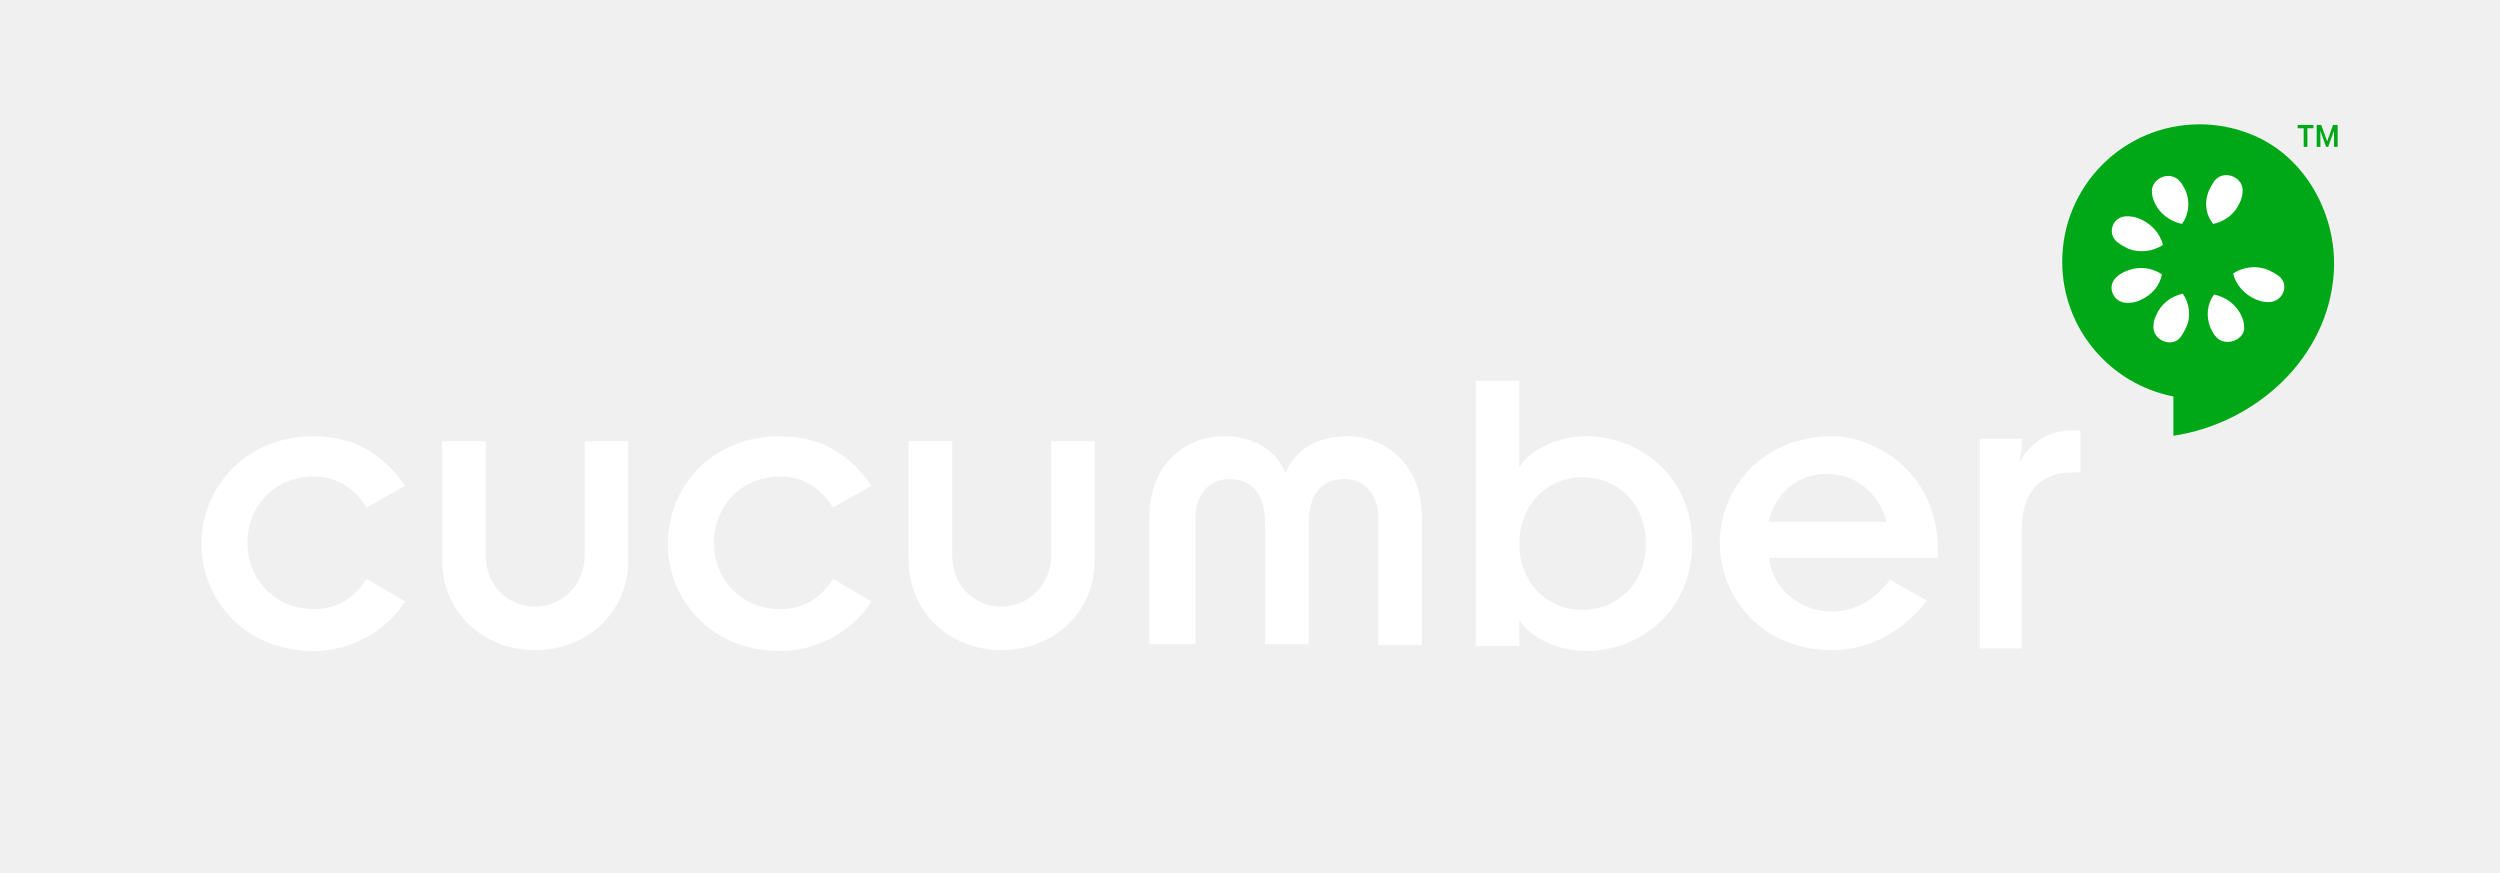
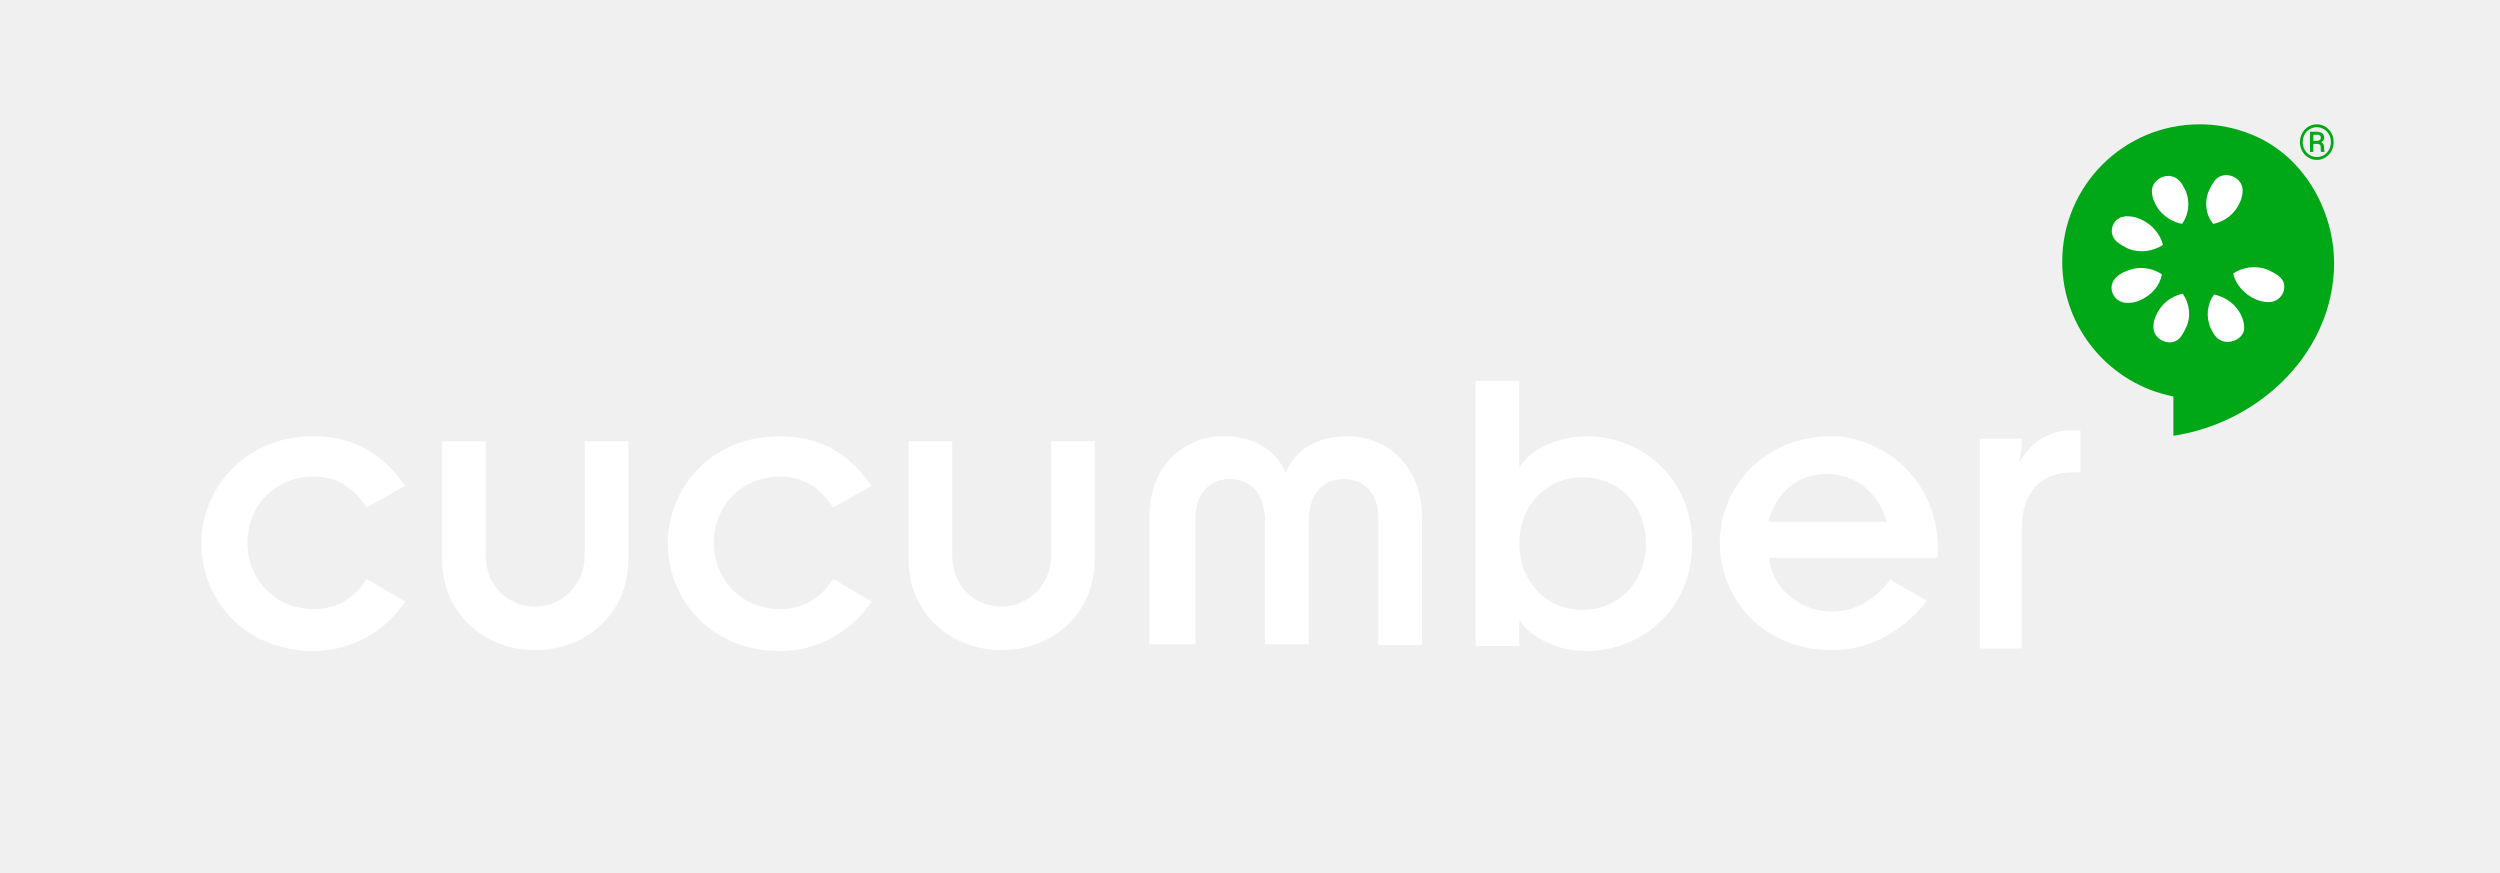
- <svg xmlns="http://www.w3.org/2000/svg" viewBox="0 0 298 104">
+ <svg xmlns="http://www.w3.org/2000/svg" width="298" height="104" viewBox="0 0 298 104">
  <g fill="none" fill-rule="evenodd">
    <path d="M0 0h298v104H0z" />
    <path d="M247 51.3c-3 0-4.9 1.5-6.3 3.8 0-.6.3-1.3.3-1.8v-1h-5v25h5V62.9c0-4.1 2.2-6.6 6-6.6h1v-5h-1zM43.7 60.5c-1.4-2.2-3.4-3.7-6.3-3.7-4.6 0-7.9 3.5-7.9 7.9s3.3 7.9 7.9 7.9c2.9 0 4.9-1.4 6.3-3.6l4.6 2.7c-2.2 3.4-6.3 5.9-10.9 5.9-8.5 0-13.4-6.4-13.4-12.8S29 52 37.4 52c5.2 0 8.5 2.5 10.9 5.9l-4.6 2.6zm9-7.9h5.2v13.6c0 3.6 2.6 6.1 5.9 6.1 3.2 0 5.9-2.6 5.9-6.1V52.6h5.2v14c0 6.8-5.3 10.9-11.1 10.9s-11.1-4.1-11.1-10.9v-14zm46.6 7.9c-1.4-2.2-3.4-3.7-6.3-3.7-4.6 0-7.9 3.5-7.9 7.9s3.3 7.9 7.9 7.9c2.9 0 4.9-1.4 6.3-3.6l4.6 2.7c-2.2 3.4-6.3 5.9-10.9 5.9-8.5 0-13.4-6.4-13.4-12.8S84.5 52 93 52c5.2 0 8.5 2.5 10.9 5.9l-4.6 2.6zm9-7.9h5.2v13.6c0 3.6 2.6 6.1 5.9 6.1 3.2 0 5.9-2.6 5.9-6.1V52.6h5.2v14c0 6.8-5.3 10.9-11.1 10.9s-11.1-4.1-11.1-10.9v-14zm28.7 9.1c0-6.2 4.1-9.7 8.9-9.7 3.7 0 6.3 1.8 7.3 4.3h.1c1-2.6 3.6-4.3 7.3-4.3 4.8 0 8.9 3.6 8.9 9.7v15.2h-5.2V61.7c0-2.9-1.8-4.6-4-4.6-2.5 0-4.3 1.5-4.3 5.3v14.4h-5.2V62.4c0-3.8-1.8-5.3-4.3-5.3-2.2 0-4 1.7-4 4.6v15.1H137V61.7zm38.9-16.3h5.2v10.2h.1c1.2-2 4.5-3.6 7.9-3.6 6.3 0 12.6 4.7 12.6 12.8 0 8.1-6.3 12.8-12.6 12.8-3.4 0-6.7-1.6-7.9-3.6h-.1v3h-5.2V45.4zm12.7 11.5c-4.3 0-7.5 3.4-7.5 7.9s3.2 7.9 7.5 7.9c4.4 0 7.6-3.4 7.6-7.9 0-4.6-3.2-7.9-7.6-7.9zm41.1 14.7c-2.9 3.7-6.9 5.9-11.3 5.9-8.5 0-13.4-6.4-13.4-12.8S210 52 218.4 52c5 0 12.6 4.2 12.6 13.6v.9h-20.1c.3 3.7 3.8 6.4 7.4 6.4 2.8 0 5.2-1.4 7-3.8l4.4 2.5zm-4.8-9.4c-1.1-3.7-3.8-5.7-7.2-5.7-3.3 0-6 2.1-6.9 5.7h14.1z" fill="#ffffff" />
    <path d="M262.192 14.82c-9.05 0-16.375 7.324-16.375 16.375 0 7.968 5.712 14.589 13.25 16.062v4.688c9.8-1.478 18.478-9.257 19.125-19.47.39-6.146-2.675-12.42-7.844-15.468a13.755 13.755 0 0 0-.906-.5c-.315-.155-.64-.306-.969-.437-.104-.044-.207-.084-.312-.125-.288-.107-.578-.226-.875-.313a16.246 16.246 0 0 0-5.094-.812z" fill="#00A818" />
    <path d="M265.567 20.882a1.787 1.787 0 0 0-1.562.625c-.3.4-.488.788-.688 1.188-.6 1.4-.4 2.9.5 4 1.4-.3 2.588-1.194 3.188-2.594.2-.4.312-.913.312-1.313.063-1.062-.816-1.81-1.75-1.906zm-7.281.094c-.913.087-1.781.812-1.781 1.812 0 .4.112.913.312 1.313.6 1.4 1.881 2.294 3.281 2.594.8-1.1 1.007-2.6.407-4-.2-.4-.388-.794-.688-1.094a1.757 1.757 0 0 0-1.531-.625zm-4.906 4.812c-1.577.081-2.282 2.063-.97 3.094.4.3.788.519 1.188.719 1.4.6 3.02.394 4.22-.406-.3-1.3-1.32-2.494-2.72-3.094-.5-.2-.906-.313-1.406-.313-.112-.012-.207-.005-.312 0zm15.406 6.063a4.574 4.574 0 0 0-2.594.75c.3 1.3 1.319 2.494 2.719 3.094.5.2.906.312 1.406.312 1.8.1 2.681-2.125 1.281-3.125-.4-.3-.787-.487-1.187-.687a4.32 4.32 0 0 0-1.625-.344zm-13.656.094c-.55.01-1.1.118-1.625.343-.5.2-.888.42-1.188.72-1.3 1.1-.425 3.193 1.375 3.093.5 0 1.006-.113 1.406-.313 1.4-.6 2.394-1.793 2.594-3.093a4.475 4.475 0 0 0-2.562-.75zm5.062 3.062c-1.4.3-2.587 1.194-3.187 2.594-.2.4-.313.881-.313 1.281-.1 1.7 2.219 2.613 3.219 1.313.3-.4.487-.788.687-1.188.6-1.3.394-2.8-.406-4zm3.719.094c-.8 1.1-1.006 2.6-.406 4 .2.4.387.794.687 1.094 1.1 1.2 3.413.312 3.313-1.188 0-.4-.113-.912-.313-1.312-.6-1.4-1.881-2.294-3.281-2.594z" fill="#FFF" />
-     <path fill="#00A818" d="M278.21 15.59l-.69 1.92h-.25l-.68-1.92v1.92h-.44v-2.62h.54l.71 1.95.7-1.95h.55v2.62h-.44v-1.92m-2.45-.3h-.72v2.22h-.44v-2.22h-.72v-.4h1.88v.4z">
+     <path fill="#00A818" d="M274.15 16.94q0-.3.08-.58.07-.27.2-.51.13-.23.31-.42.19-.19.41-.33.23-.13.48-.21.26-.07.54-.07.27 0 .53.07.26.08.48.21.22.14.4.33.19.19.32.42.13.24.2.51.07.28.07.58 0 .3-.07.57-.07.27-.2.51t-.32.43q-.18.19-.4.32-.22.14-.48.22-.26.07-.53.07-.28 0-.54-.07-.25-.08-.48-.22-.22-.13-.41-.32-.18-.19-.31-.43t-.2-.51q-.08-.27-.08-.57m.33 0q0 .37.13.7.14.33.36.57.23.24.54.38.31.13.66.13.34 0 .65-.13.31-.14.54-.38.22-.24.36-.57.13-.33.13-.7 0-.38-.13-.71-.14-.32-.36-.56-.23-.24-.54-.37-.31-.14-.65-.14-.35 0-.66.14-.31.13-.54.37-.22.24-.36.56-.13.33-.13.71m1.27.21v.96h-.4V15.7h.78q.21 0 .38.05.17.04.29.13.12.09.18.23.06.13.06.32 0 .17-.09.31-.09.13-.27.22.1.04.16.1.07.06.11.13.04.08.06.17.02.09.02.18v.16q0 .11.01.2.01.09.04.16v.05h-.41q-.02-.04-.03-.1 0-.06-.01-.11v-.12V17.55q0-.21-.1-.3-.09-.1-.32-.1h-.46m0-.36h.44q.09-.01.17-.03.09-.02.15-.07.06-.04.1-.1.03-.07.03-.15 0-.1-.02-.18-.03-.07-.09-.11-.06-.05-.16-.07-.09-.02-.24-.02h-.38v.73z">
        </path>
  </g>
</svg>
